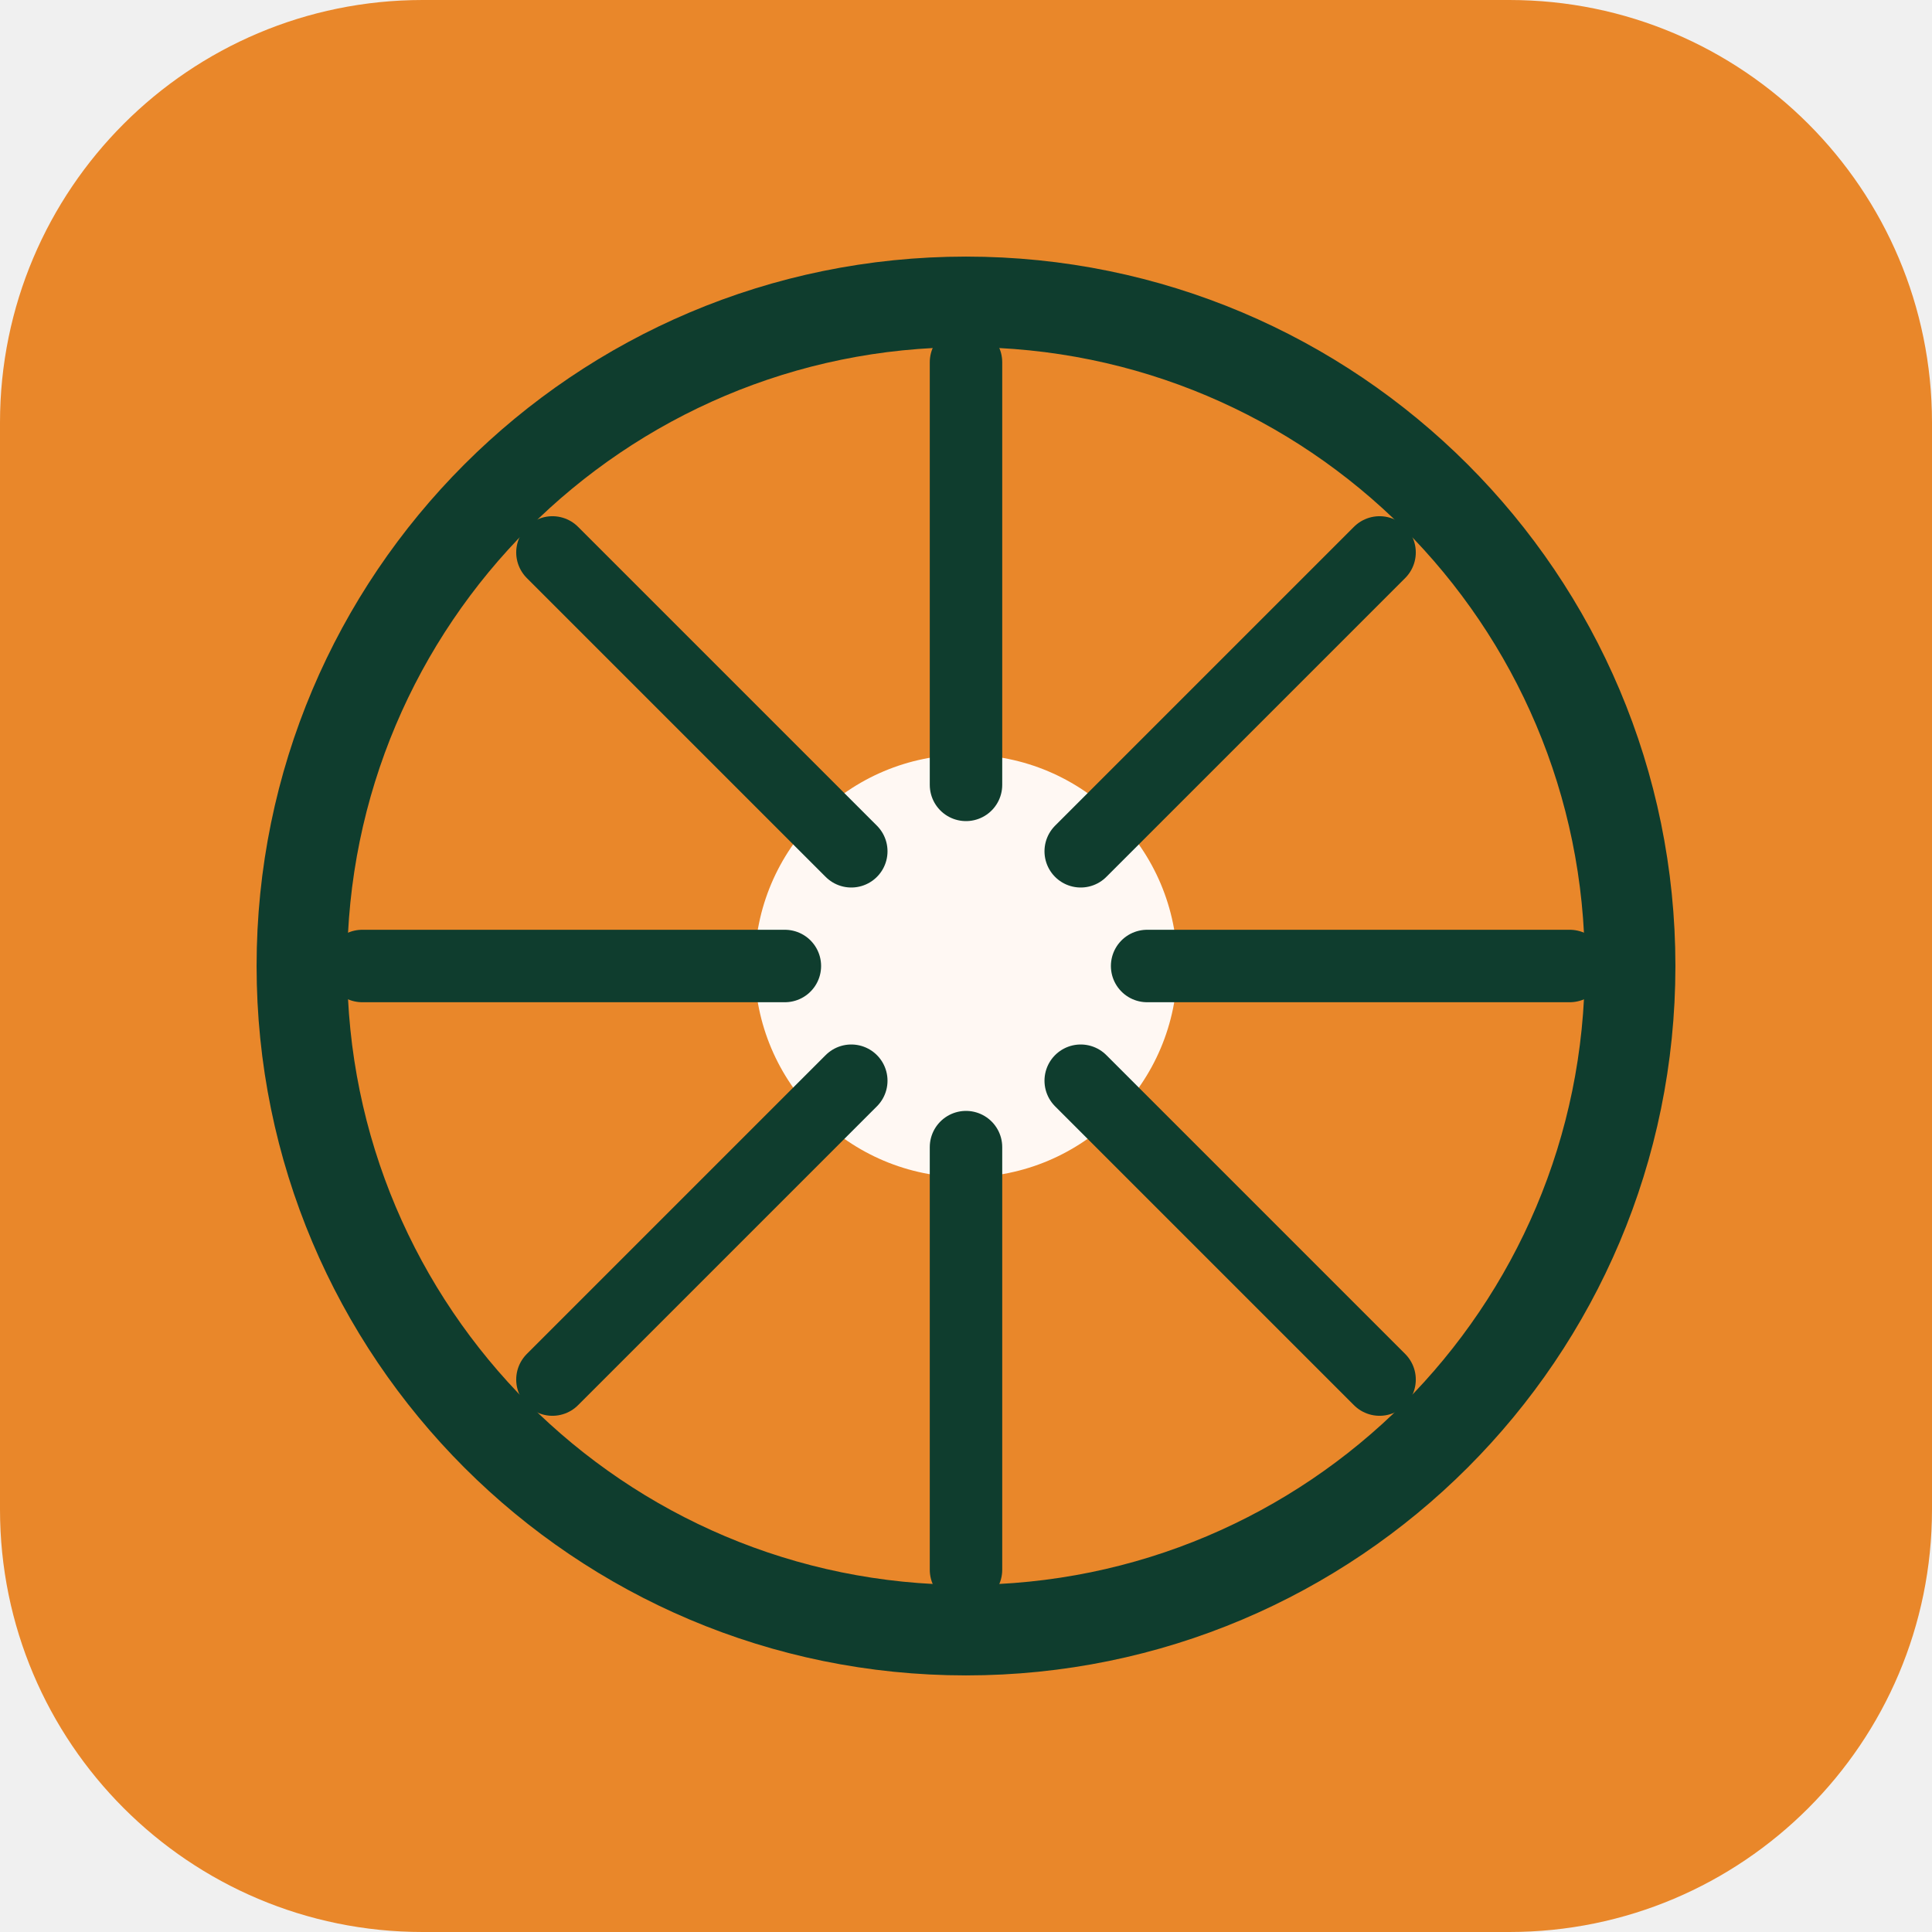
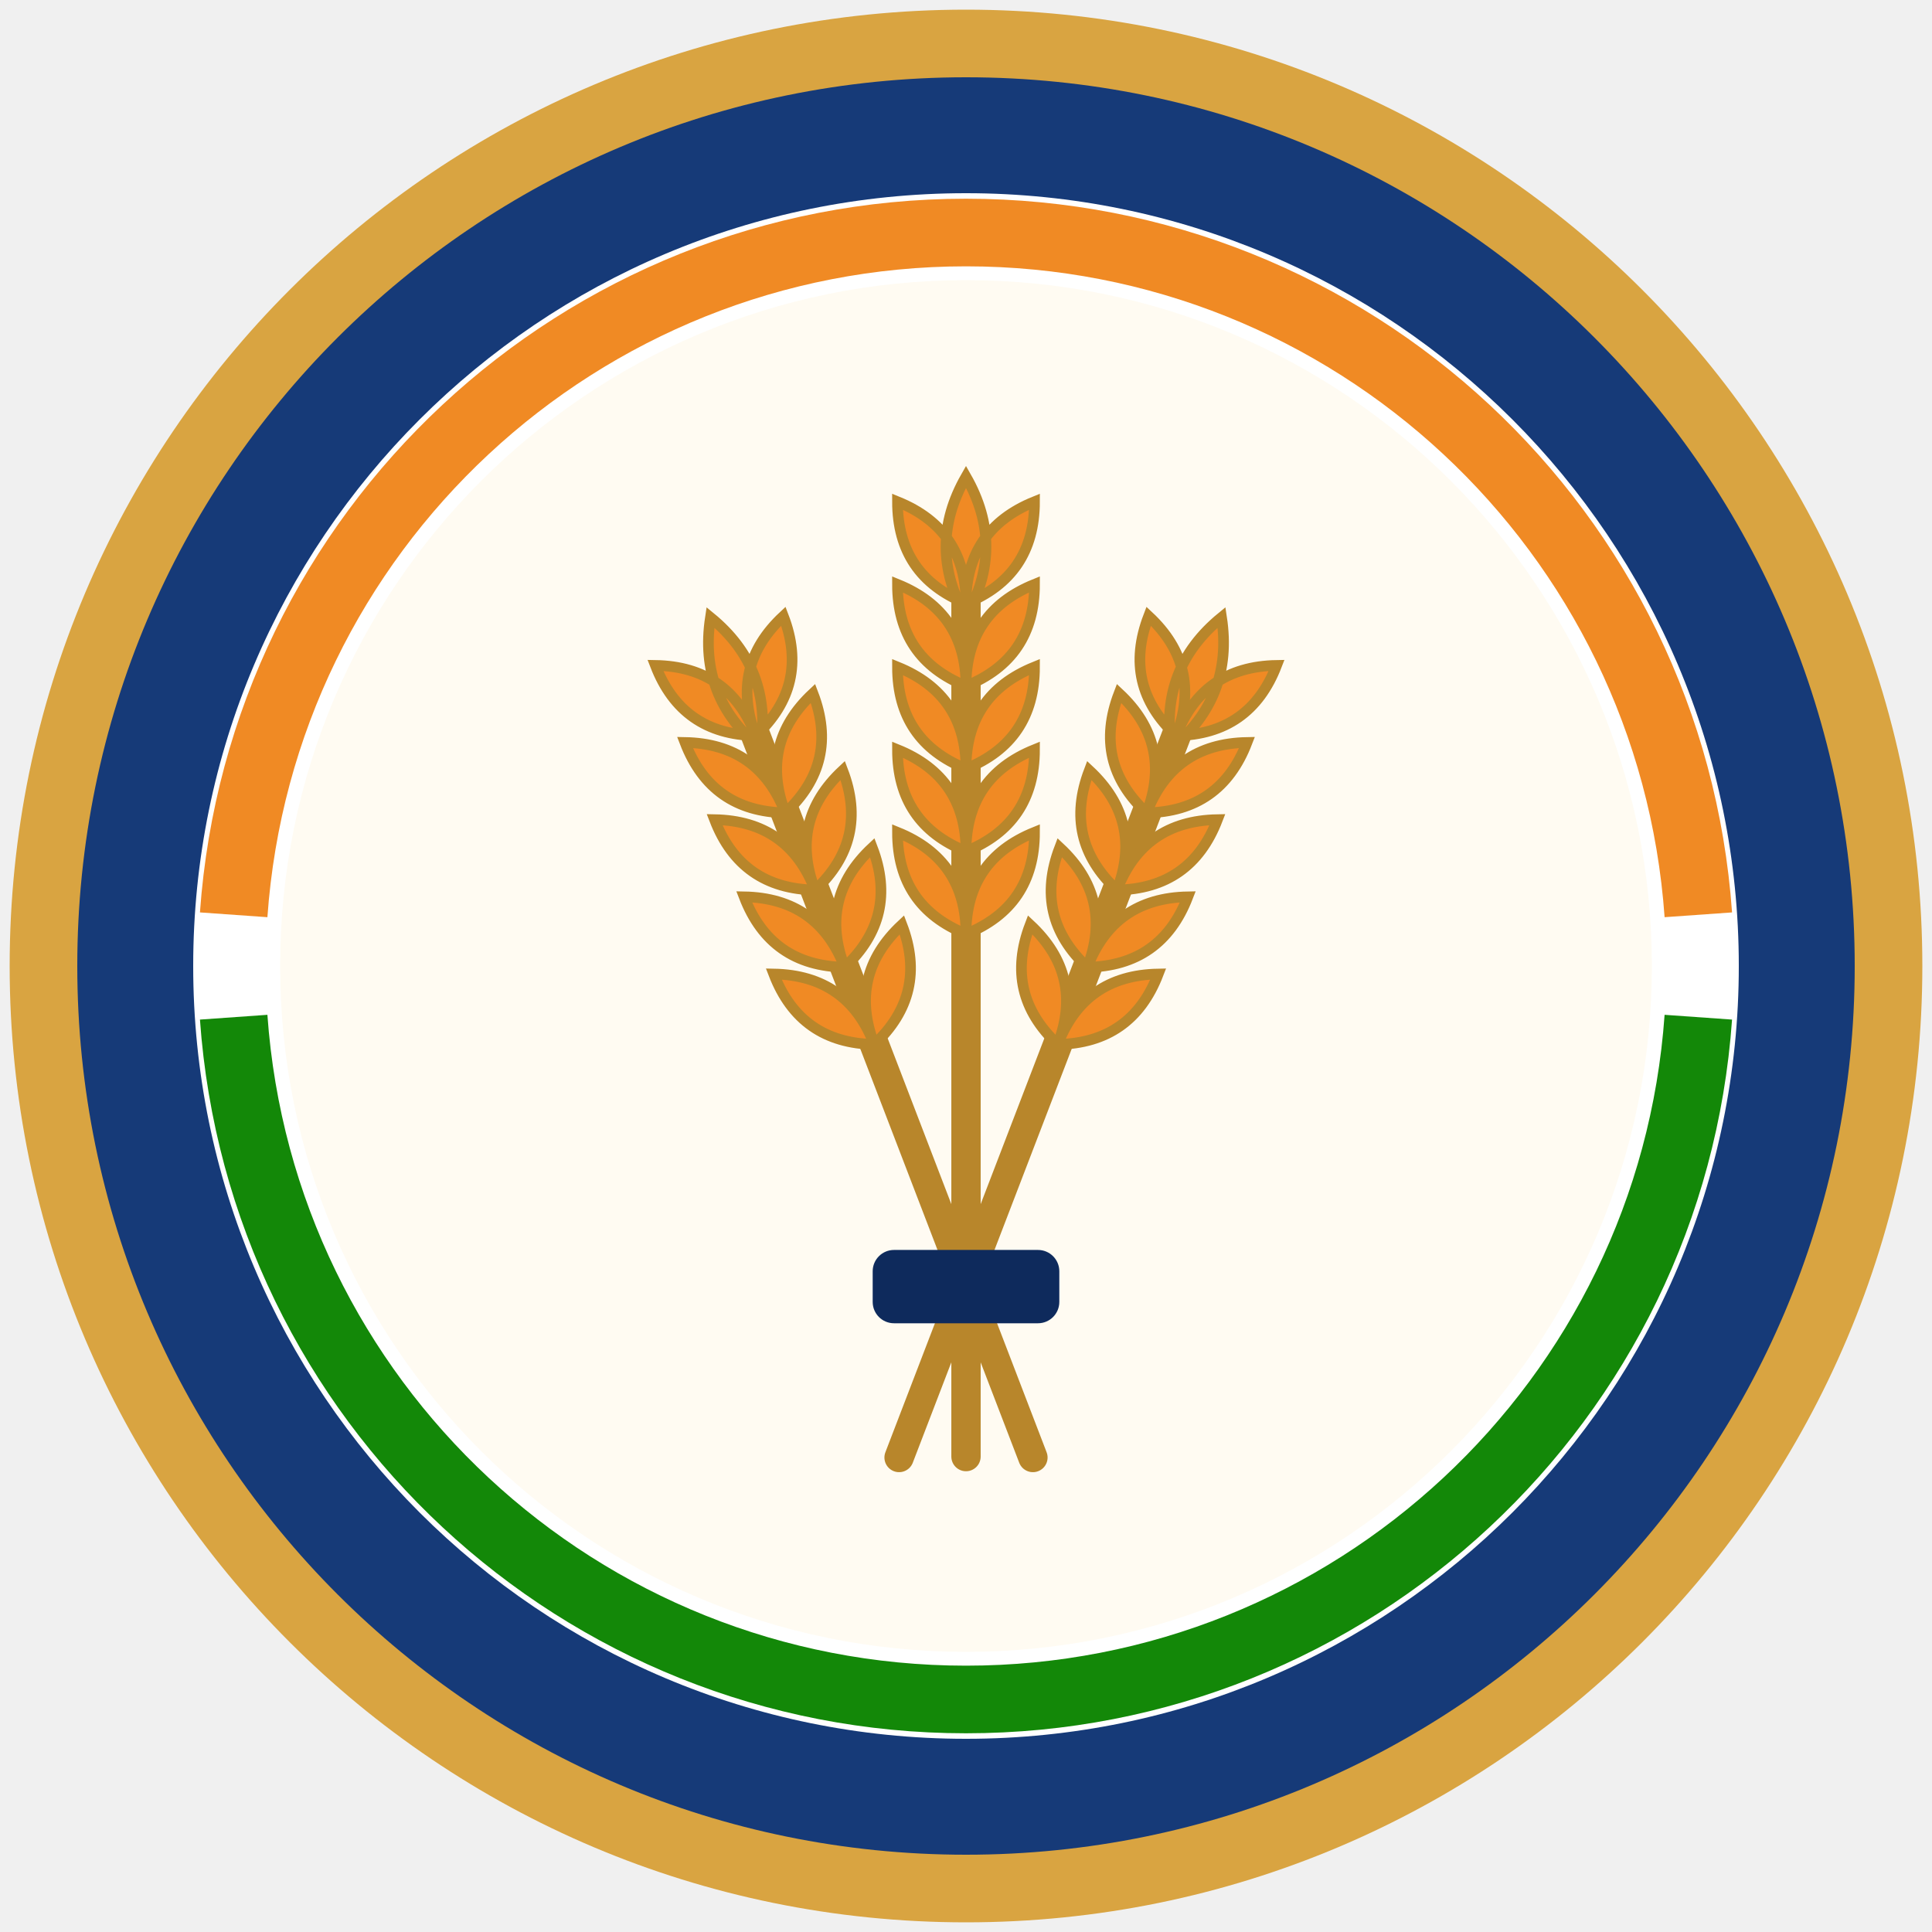
- <svg xmlns="http://www.w3.org/2000/svg" viewBox="0 0 64 64">
-   <rect width="64" height="64" rx="14" fill="#E9872A" />
-   <circle cx="32" cy="32" r="22" fill="none" stroke="#0F3D2E" stroke-width="3" />
-   <circle cx="32" cy="32" r="7" fill="#FFF8F3" />
-   <g stroke="#0F3D2E" stroke-width="2.4" stroke-linecap="round">
-     <path d="M32 12v14M32 38v14M12 32h14M38 32h14M18.3 18.3l9.9 9.9M35.8 35.8l9.9 9.9M45.7 18.3l-9.9 9.9M28.2 35.8l-9.9 9.9" />
+ <svg xmlns="http://www.w3.org/2000/svg" viewBox="0 0 200 200">
+   <circle cx="100" cy="100" r="99" fill="#D9A441" />
+   <circle cx="100" cy="100" r="92" fill="#163A78" />
+   <circle cx="100" cy="100" r="80" fill="#FFFFFF" />
+   <path d="M24.19 94.7A76 76 0 0 1 175.81 94.7" fill="none" stroke="#F08A24" stroke-width="7" />
+   <path d="M175.81 105.3A76 76 0 0 1 24.19 105.3" fill="none" stroke="#138808" stroke-width="7" />
+   <circle cx="100" cy="100" r="71" fill="#FFFBF2" />
+   <g transform="translate(100 100) scale(1.38) translate(-100 -88.2)">
+     <path d="M100 125L100 60M105.02 125.07L83.87 69.99M94.98 125.07L116.13 69.99" fill="none" stroke="#B8862B" stroke-width="2.2" stroke-linecap="round" />
+     <path d="M100 61Q100 55.45 94.86 53.37Q94.86 58.92 100 61ZM100 61Q105.14 58.92 105.14 53.37Q100 55.45 100 61ZM100 67.2Q100 61.65 94.86 59.57Q94.86 65.12 100 67.2ZM100 67.2Q105.14 65.12 105.14 59.57Q100 61.65 100 67.2ZM100 73.4Q100 67.85 94.86 65.77Q94.86 71.32 100 73.4ZM100 73.4Q105.14 71.32 105.14 65.77Q100 67.85 100 73.4ZM100 79.6Q100 74.05 94.86 71.97Q94.86 77.52 100 79.6ZM100 79.6Q105.14 77.52 105.14 71.97Q100 74.05 100 79.6ZM100 85.8Q100 80.25 94.86 78.17Q94.86 83.72 100 85.8ZM100 85.8Q105.14 83.72 105.14 78.17Q100 80.25 100 85.8ZM100 62Q103 56.75 100 51.5Q97 56.75 100 62ZM84.23 70.92Q82.24 65.74 76.7 65.65Q78.69 70.82 84.23 70.92ZM84.23 70.92Q88.29 67.14 86.3 61.96Q82.25 65.74 84.23 70.92ZM86.45 76.71Q84.46 71.53 78.92 71.43Q80.91 76.61 86.45 76.71ZM86.45 76.71Q90.51 72.93 88.52 67.75Q84.47 71.53 86.45 76.71ZM88.68 82.5Q86.69 77.32 81.14 77.22Q83.13 82.4 88.68 82.5ZM88.68 82.5Q92.73 78.71 90.75 73.53Q86.69 77.32 88.68 82.5ZM90.9 88.29Q88.91 83.11 83.36 83.01Q85.35 88.19 90.9 88.29ZM90.9 88.29Q94.95 84.5 92.97 79.32Q88.91 83.11 90.9 88.29ZM93.12 94.08Q91.13 88.9 85.58 88.8Q87.57 93.98 93.12 94.08ZM93.12 94.08Q97.17 90.29 95.19 85.11Q91.13 88.9 93.12 94.08ZM84.59 71.86Q85.51 65.88 80.83 62.05Q79.91 68.03 84.59 71.86ZM115.77 70.92Q117.75 65.74 113.7 61.96Q111.71 67.14 115.77 70.92ZM115.77 70.92Q121.31 70.82 123.3 65.65Q117.76 65.74 115.77 70.92ZM113.55 76.71Q115.53 71.53 111.48 67.75Q109.49 72.93 113.55 76.71ZM113.55 76.71Q119.09 76.61 121.08 71.43Q115.54 71.53 113.55 76.71ZM111.32 82.5Q113.31 77.32 109.25 73.53Q107.27 78.71 111.32 82.5ZM111.32 82.5Q116.87 82.4 118.86 77.22Q113.31 77.32 111.32 82.5ZM109.1 88.29Q111.09 83.11 107.03 79.32Q105.05 84.5 109.1 88.29ZM109.1 88.29Q114.65 88.19 116.64 83.01Q111.09 83.11 109.1 88.29ZM106.88 94.08Q108.87 88.9 104.81 85.11Q102.83 90.29 106.88 94.08ZM106.88 94.08Q112.43 93.98 114.42 88.8Q108.87 88.9 106.88 94.08ZM115.41 71.86Q120.09 68.03 119.17 62.05Q114.49 65.88 115.41 71.86Z" fill="#F08A24" stroke="#B8862B" stroke-width="0.8" />
+     <rect x="93" y="109.5" width="14" height="5.5" rx="1.6" fill="#0E2A5C" />
  </g>
</svg>
